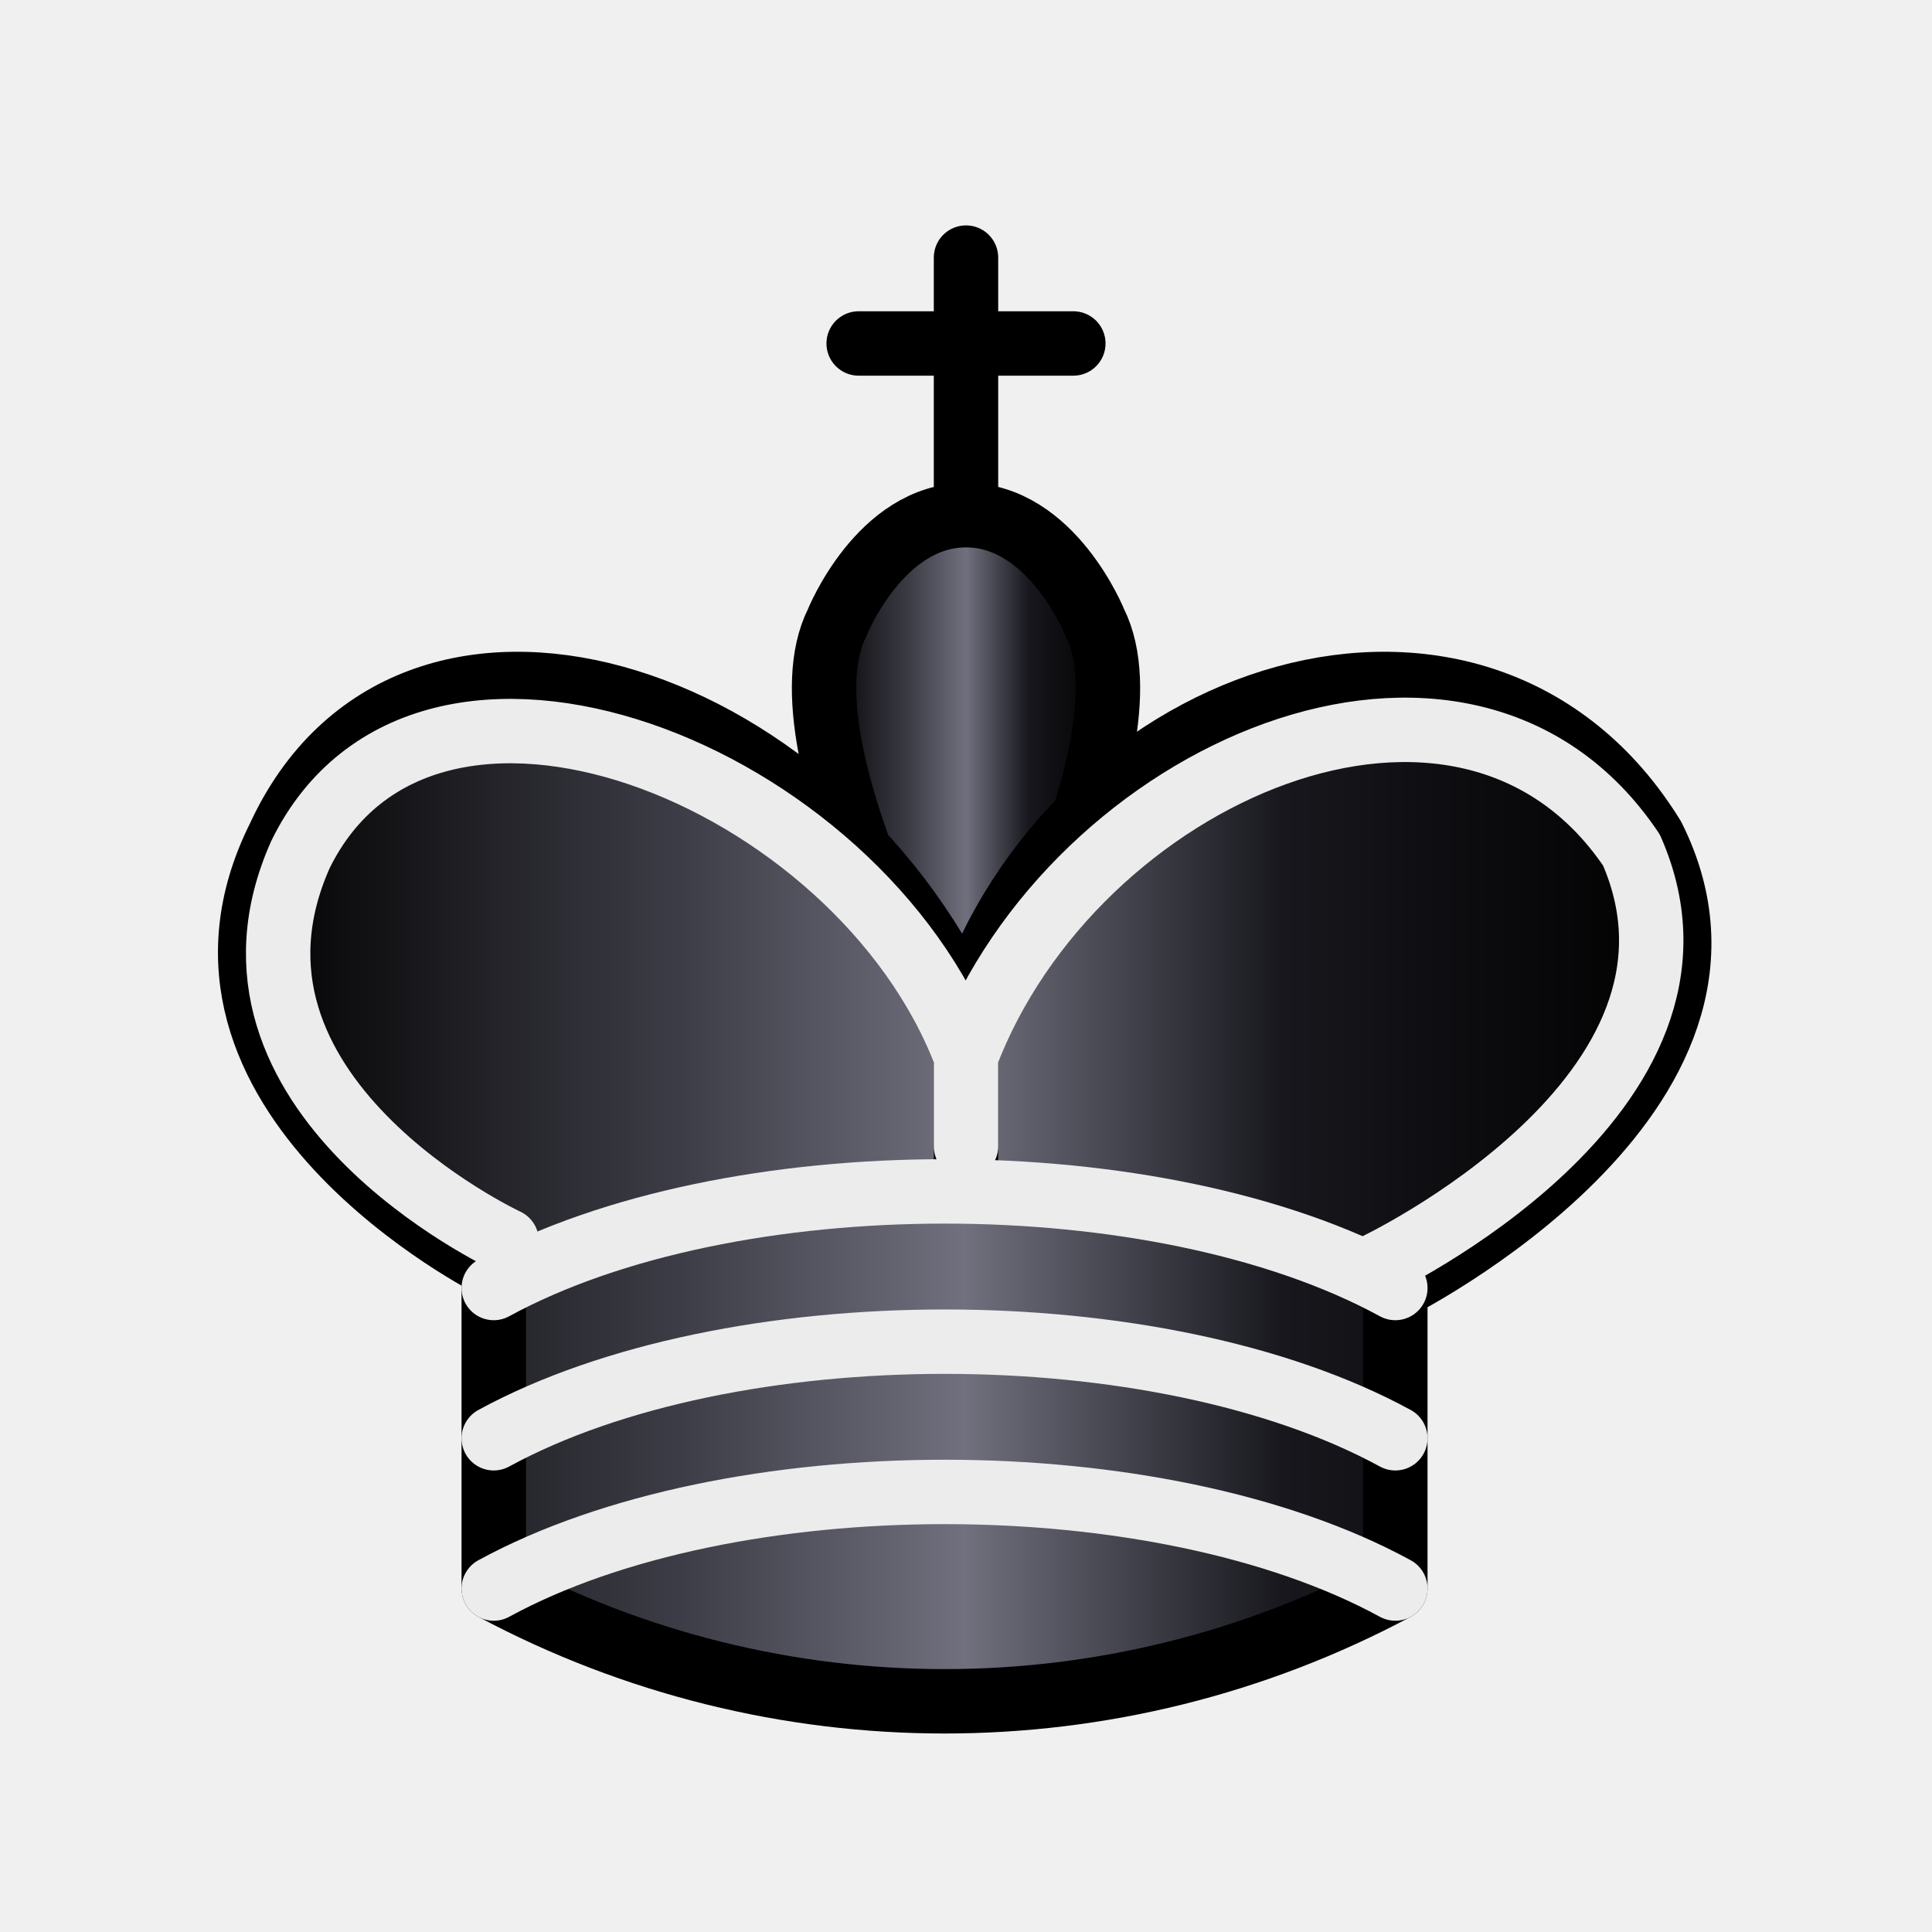
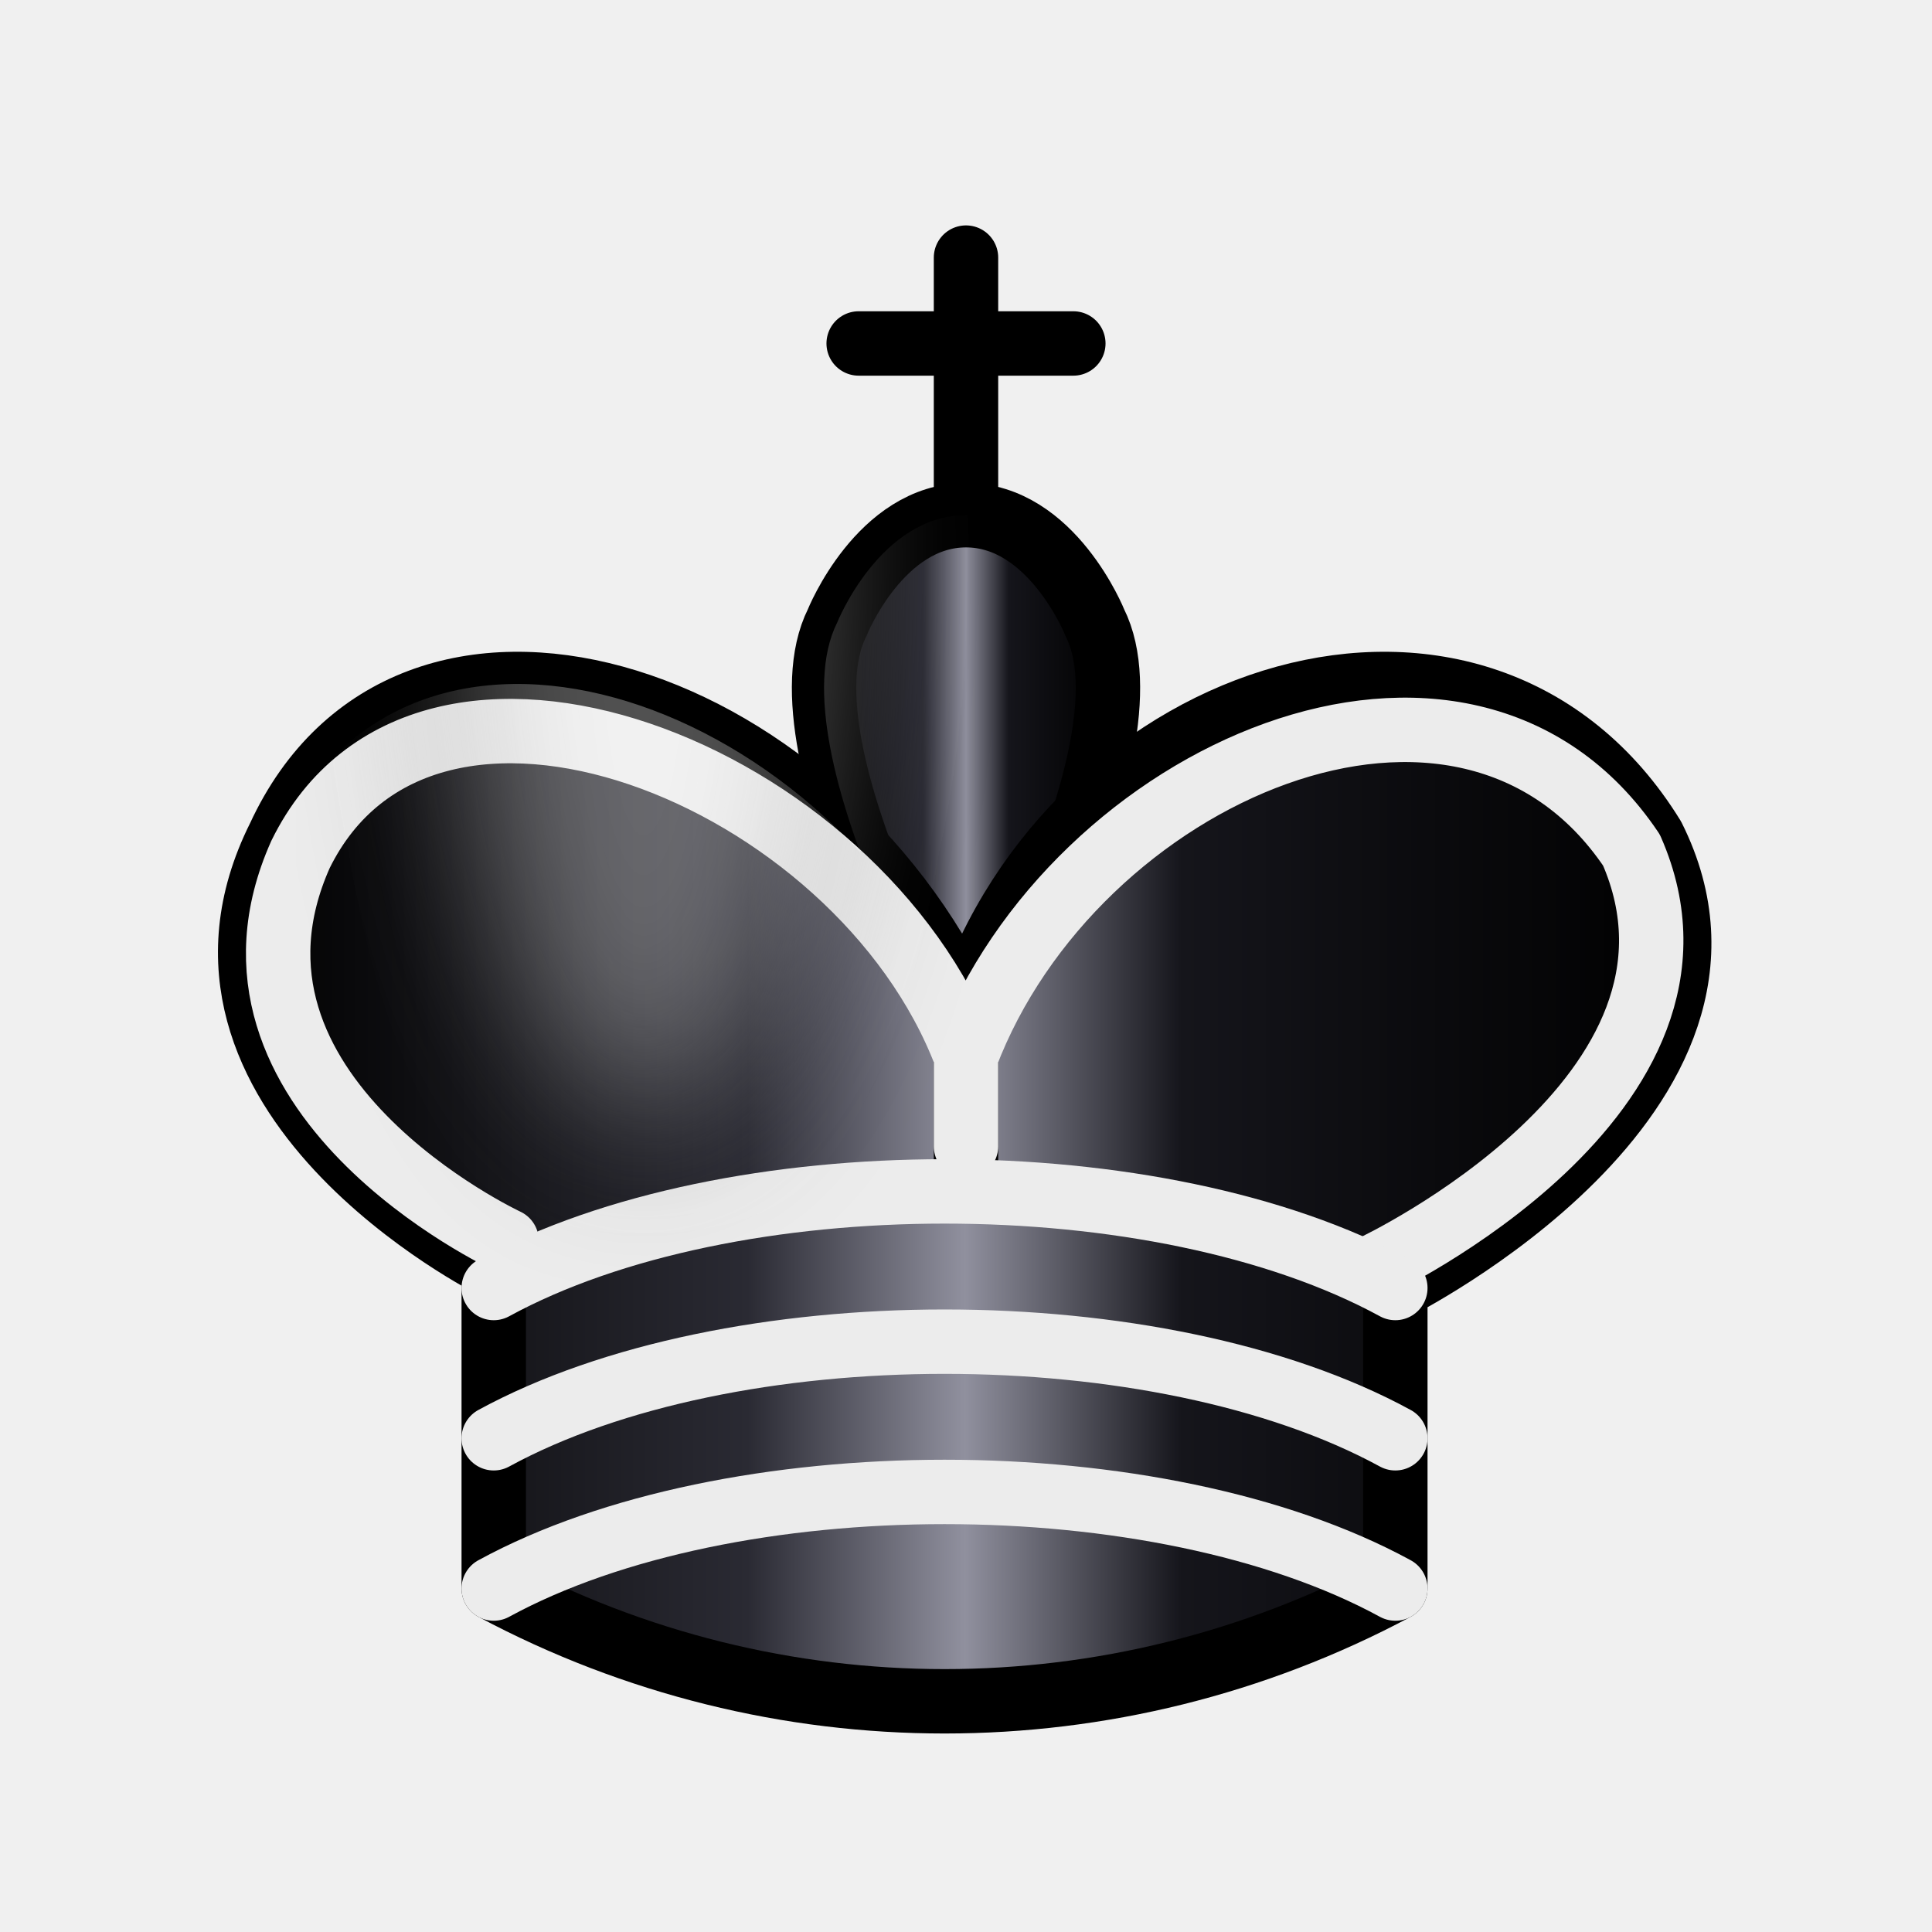
<svg xmlns="http://www.w3.org/2000/svg" viewBox="0 0 45 45">
  <defs>
    <linearGradient id="gb" x1="0" y1="0" x2="1" y2="0">
      <stop offset="0" stop-color="#000000" />
-       <stop offset=".3" stop-color="#3c3c46" />
-       <stop offset=".5" stop-color="#70707e" />
-       <stop offset=".72" stop-color="#17171d" />
+       <stop offset=".35" stop-color="#2a2a33" />
+       <stop offset=".5" stop-color="#90909e" />
+       <stop offset=".65" stop-color="#15151b" />
      <stop offset="1" stop-color="#000000" />
    </linearGradient>
+     <filter id="soft" x="-40%" y="-40%" width="180%" height="180%">
+       <feGaussianBlur stdDeviation="1.6" />
+     </filter>
+     <clipPath id="cl">
+       <path d="M22.5 25s4.5-7.5 3-10.5c0 0-1-2.5-3-2.5s-3 2.5-3 2.5c-1.5 3 3 10.5 3 10.5" />
+       <path d="M11.5 37a22.3 22.3 0 0 0 21 0v-7s9-4.5 6-10.5c-4-6.5-13.5-3.5-16 4V27v-3.5c-3.5-7.5-13-10.5-16-4-3 6 5 10 5 10z" />
+     </clipPath>
  </defs>
  <g fill="none" fill-rule="evenodd" stroke="#000" stroke-linecap="round" stroke-linejoin="round" stroke-width="1.5">
    <path stroke-linejoin="miter" d="M22.5 11.6V6" />
    <path fill="url(#gb)" stroke-linecap="butt" stroke-linejoin="miter" d="M22.5 25s4.5-7.5 3-10.5c0 0-1-2.5-3-2.5s-3 2.5-3 2.5c-1.5 3 3 10.5 3 10.5" />
    <path fill="url(#gb)" d="M11.5 37a22.3 22.3 0 0 0 21 0v-7s9-4.5 6-10.5c-4-6.5-13.5-3.5-16 4V27v-3.5c-3.5-7.5-13-10.5-16-4-3 6 5 10 5 10z" />
    <path stroke-linejoin="miter" d="M20 8h5" />
    <path stroke="#ececec" d="M32 29.5s8.5-4 6-9.7C34.1 14 25 18 22.5 24.6v2.1-2.1C20 18 9.9 14 7 19.9c-2.5 5.6 4.8 9 4.8 9" />
    <path stroke="#ececec" d="M11.5 30c5.5-3 15.5-3 21 0m-21 3.5c5.5-3 15.5-3 21 0m-21 3.5c5.5-3 15.5-3 21 0" />
+     <g clip-path="url(#cl)">
+       <ellipse cx="15" cy="13" rx="4.5" ry="13" fill="#ffffff" opacity="0.32" filter="url(#soft)" />
+     </g>
  </g>
</svg>
